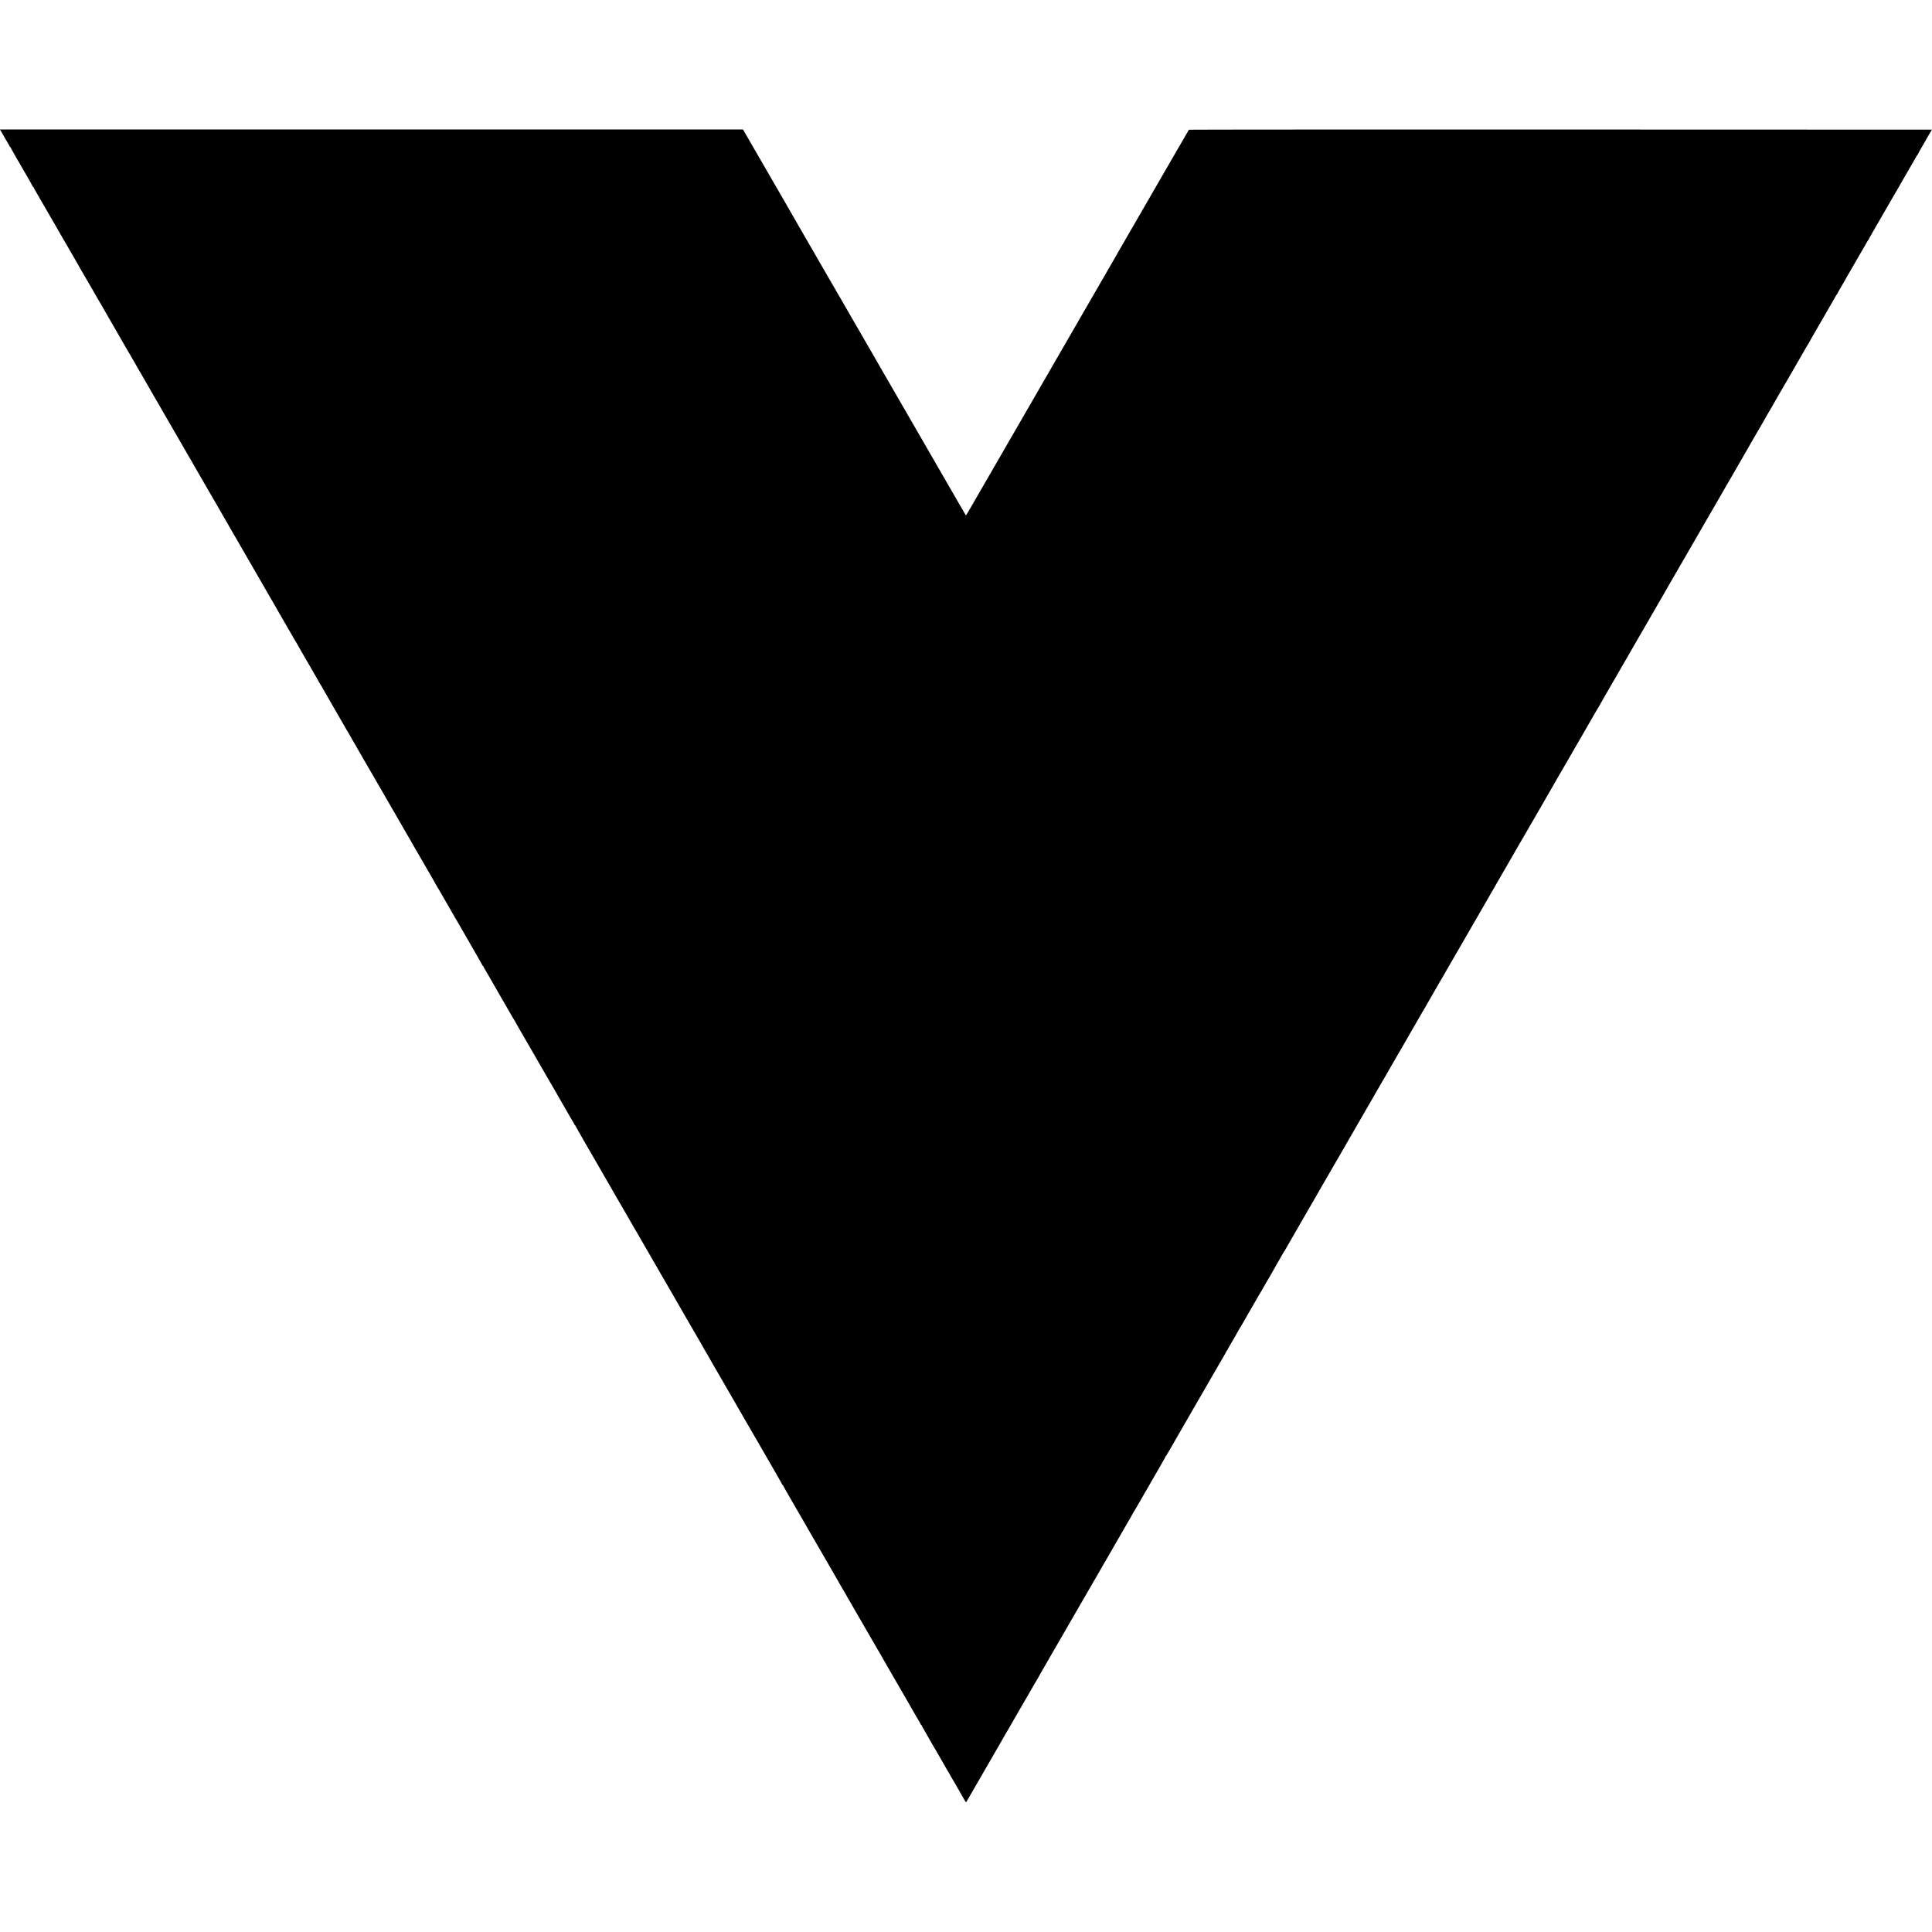
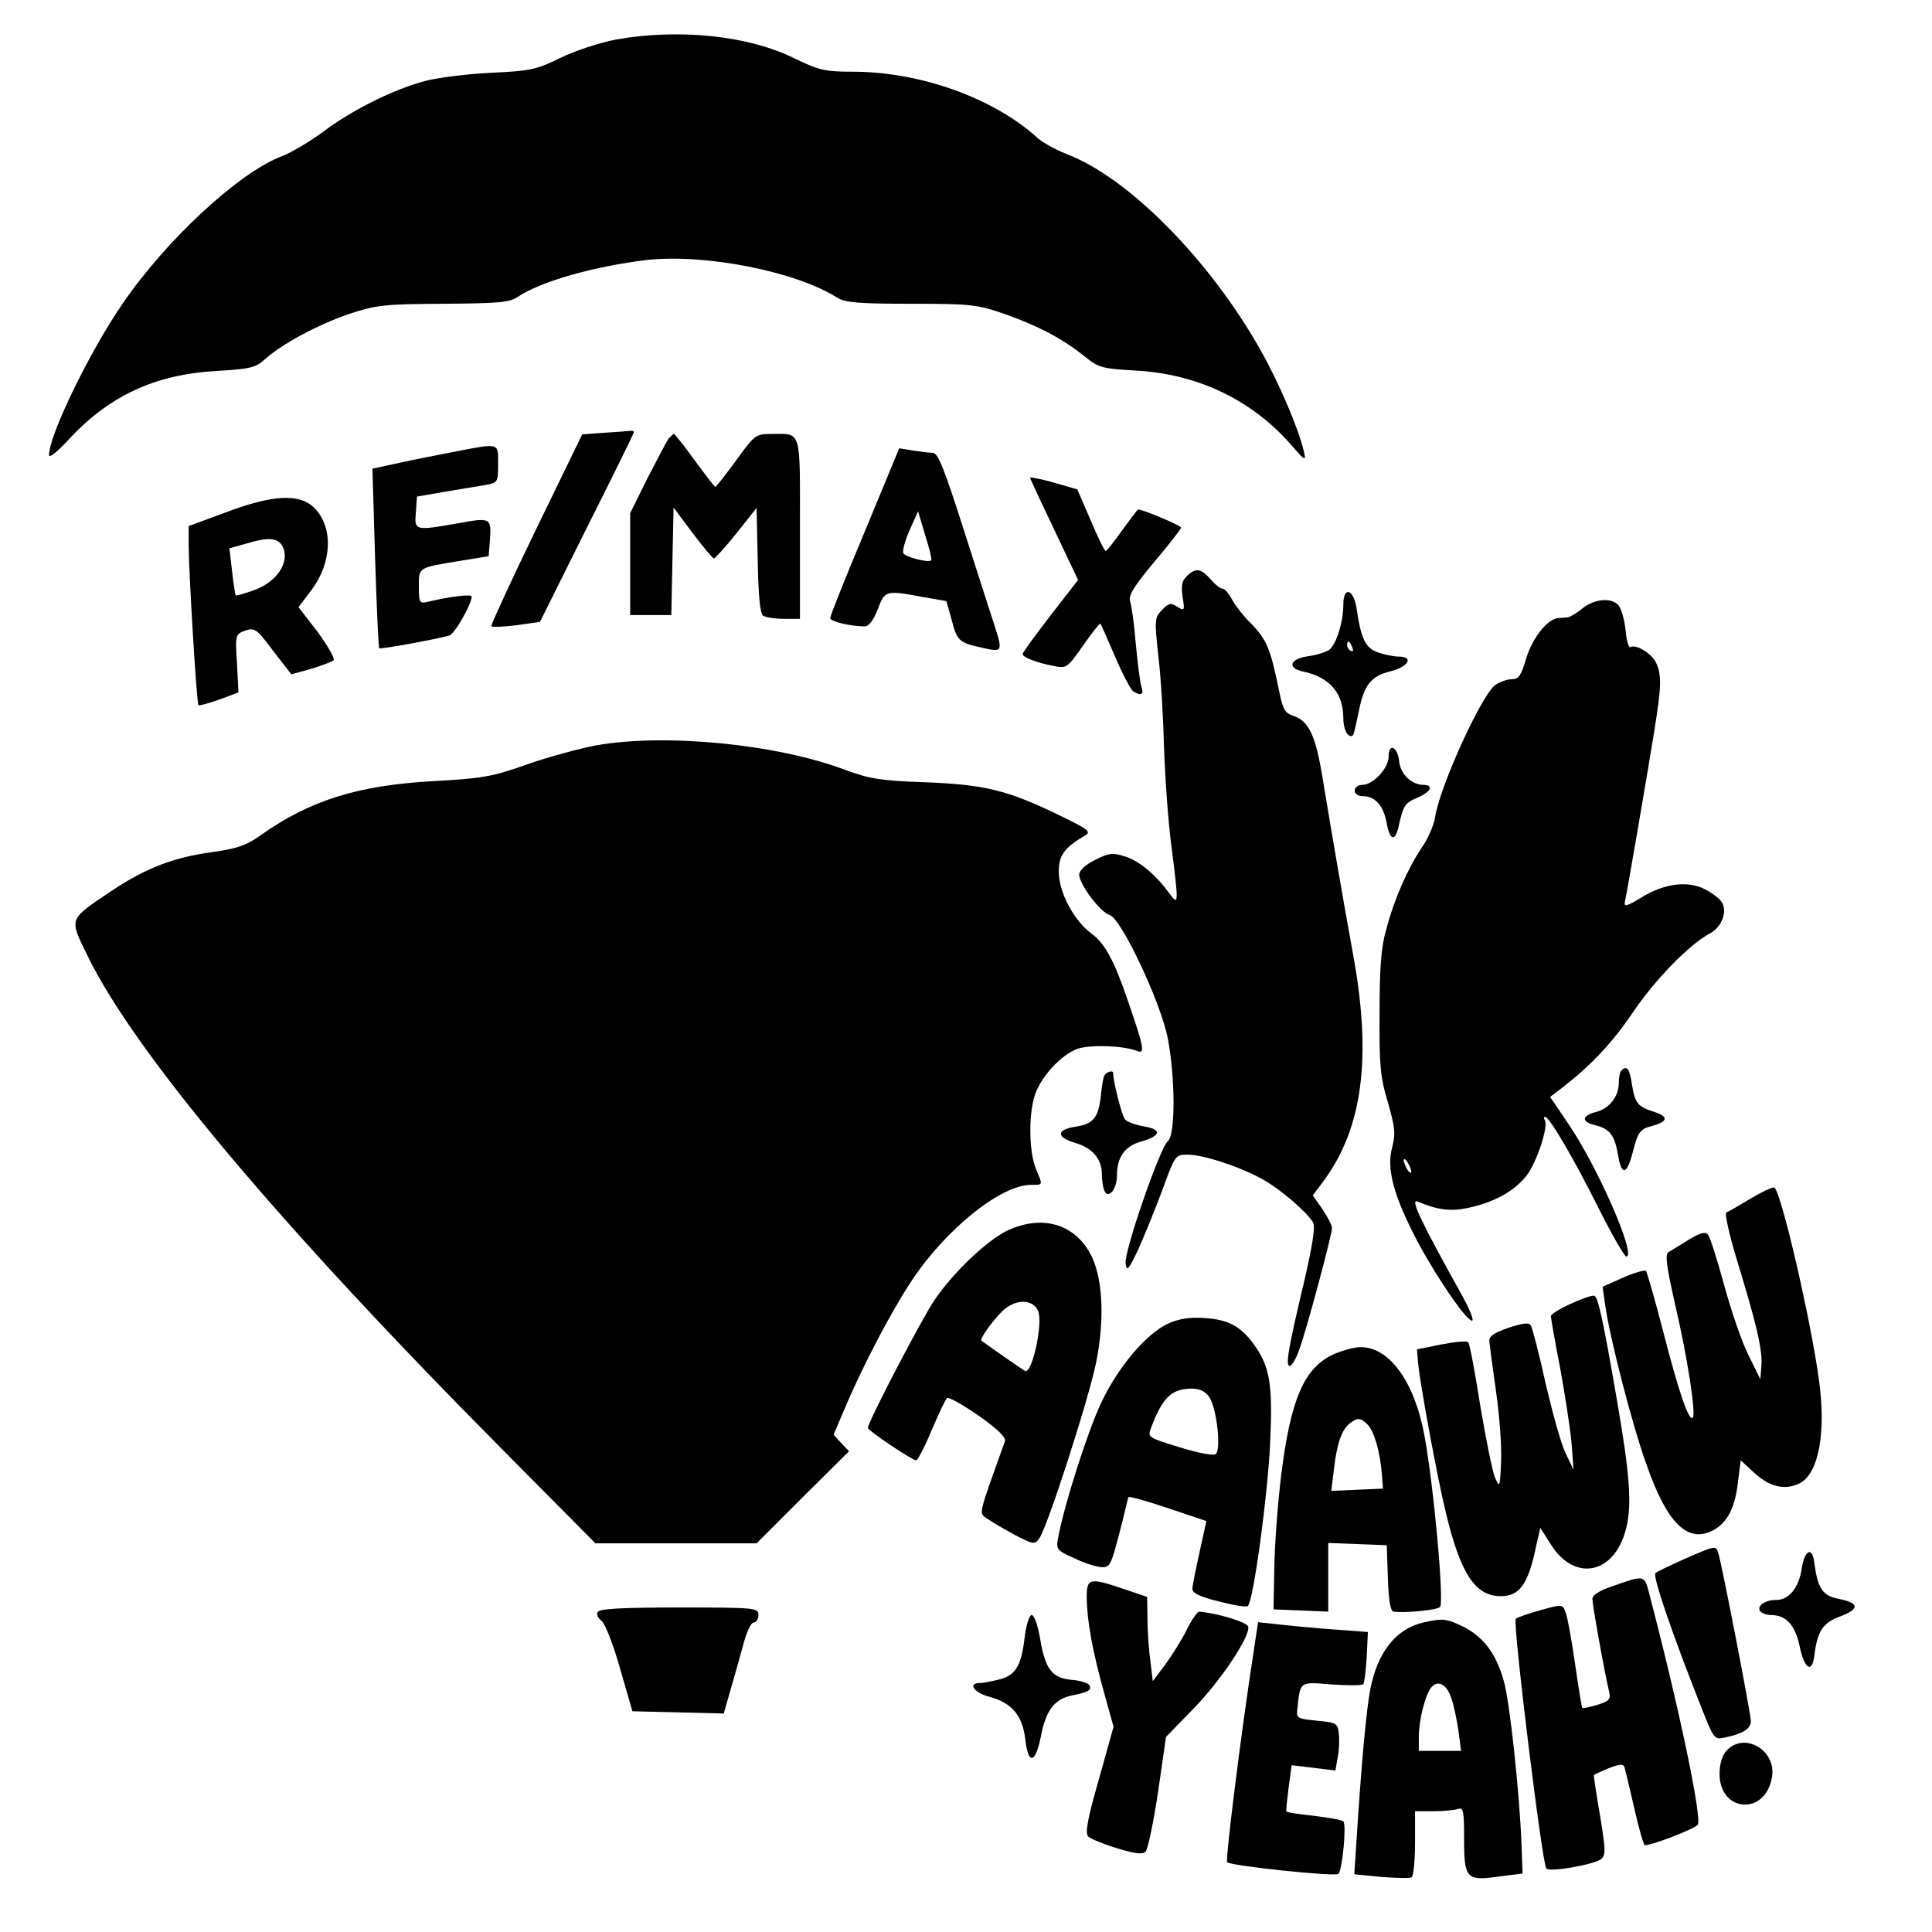
- <svg xmlns="http://www.w3.org/2000/svg" version="1.0" width="16pt" height="16pt" viewBox="0 0 16 16" preserveAspectRatio="xMidYMid meet">
-   <g transform="translate(0,16) scale(0.00032,-0.00032)" fill="#000000" stroke="none">
-     <path d="M18 46618 c45 -75 122 -207 122 -211 0 -2 25 -45 55 -95 30 -50 55 -96 55 -102 0 -5 5 -10 10 -10 6 0 10 -4 10 -9 0 -5 73 -135 161 -288 89 -153 173 -298 187 -323 14 -25 32 -57 41 -72 88 -149 187 -324 189 -335 2 -7 8 -13 13 -13 5 0 9 -4 9 -10 0 -5 46 -89 103 -187 175 -302 490 -846 507 -876 8 -16 20 -36 25 -45 28 -46 290 -498 339 -585 13 -23 74 -129 136 -236 61 -107 123 -215 137 -240 14 -25 29 -50 33 -56 5 -5 23 -37 40 -70 18 -33 38 -67 44 -75 11 -16 21 -33 63 -109 14 -25 29 -50 33 -56 4 -5 21 -35 38 -65 55 -100 261 -455 269 -465 4 -5 14 -21 20 -35 15 -29 41 -75 103 -180 24 -41 52 -88 60 -105 9 -16 57 -100 107 -185 112 -193 362 -626 380 -660 8 -14 23 -38 33 -55 11 -16 23 -37 27 -45 4 -8 26 -46 48 -85 23 -38 53 -90 67 -115 46 -81 64 -113 178 -310 62 -107 121 -210 132 -227 37 -67 56 -99 85 -148 16 -27 32 -57 36 -65 4 -8 15 -27 25 -42 9 -15 53 -89 96 -165 44 -76 177 -307 296 -513 120 -206 268 -463 330 -570 131 -227 117 -203 200 -348 36 -62 73 -125 82 -140 10 -15 21 -34 25 -42 4 -8 20 -37 36 -65 17 -27 38 -65 48 -82 49 -85 64 -111 87 -153 13 -25 28 -49 32 -55 4 -5 78 -134 165 -285 87 -151 166 -288 176 -305 10 -16 26 -43 35 -59 9 -17 125 -217 257 -445 132 -229 253 -441 270 -471 17 -30 45 -79 64 -108 18 -29 33 -54 33 -57 0 -2 20 -37 44 -77 24 -40 123 -212 221 -383 97 -170 190 -330 205 -355 16 -25 39 -65 53 -90 13 -25 81 -144 152 -265 70 -121 137 -238 150 -260 12 -22 37 -65 55 -95 18 -30 43 -73 55 -95 12 -22 48 -85 80 -140 77 -132 163 -280 190 -330 13 -22 71 -123 130 -225 59 -102 116 -199 126 -217 10 -17 29 -50 43 -72 15 -22 26 -43 26 -45 0 -2 27 -50 60 -106 33 -56 60 -103 60 -105 0 -2 55 -98 90 -155 8 -14 182 -316 239 -414 13 -22 45 -79 72 -124 27 -46 49 -86 49 -89 0 -2 14 -24 30 -48 16 -24 30 -46 30 -49 0 -5 74 -135 100 -176 5 -8 24 -42 43 -75 50 -88 58 -101 262 -455 104 -179 199 -345 213 -370 14 -25 28 -49 32 -55 4 -5 17 -26 28 -45 10 -19 62 -109 114 -200 114 -197 133 -230 170 -295 16 -27 33 -57 38 -65 17 -28 96 -165 103 -180 4 -8 16 -28 26 -45 10 -16 77 -131 148 -255 72 -124 181 -313 243 -420 62 -107 121 -209 131 -227 35 -62 323 -560 392 -678 38 -66 83 -145 100 -175 16 -30 33 -59 37 -65 4 -5 17 -27 29 -47 34 -61 56 -100 90 -156 17 -29 31 -55 31 -57 0 -2 17 -32 39 -67 21 -35 134 -229 251 -433 117 -203 235 -407 261 -451 27 -45 49 -85 49 -88 0 -4 8 -19 19 -34 15 -21 200 -341 309 -533 10 -19 33 -58 51 -87 17 -29 31 -54 31 -56 0 -2 25 -44 55 -94 30 -50 55 -95 55 -98 0 -4 6 -15 14 -23 7 -9 27 -41 43 -71 17 -30 170 -297 342 -594 171 -296 311 -542 311 -547 0 -5 5 -9 10 -9 6 0 10 -4 10 -10 0 -5 22 -47 49 -92 27 -46 58 -99 68 -118 24 -43 81 -140 93 -160 5 -8 66 -114 135 -235 69 -121 130 -227 135 -235 12 -21 259 -447 283 -490 10 -19 28 -47 38 -62 11 -14 19 -29 19 -32 0 -3 37 -69 83 -148 99 -170 305 -526 337 -583 13 -22 31 -53 41 -70 11 -16 22 -37 26 -45 7 -14 82 -146 103 -180 14 -24 181 -311 205 -355 13 -22 46 -80 75 -130 29 -49 64 -110 78 -135 14 -25 51 -88 82 -140 31 -52 59 -102 63 -110 4 -8 18 -33 31 -55 205 -353 284 -489 309 -535 17 -30 45 -78 62 -106 18 -28 36 -60 39 -72 4 -12 12 -22 17 -22 5 0 9 -4 9 -10 0 -5 109 -197 241 -427 133 -230 250 -431 259 -448 51 -90 222 -385 280 -485 37 -63 78 -135 92 -160 14 -25 67 -117 118 -205 51 -88 101 -175 111 -193 34 -58 55 -95 149 -257 51 -88 101 -173 110 -190 9 -16 76 -131 147 -255 72 -124 140 -241 151 -260 61 -108 281 -489 355 -615 38 -66 77 -133 87 -150 35 -63 91 -161 100 -175 14 -23 99 -169 128 -220 54 -97 135 -235 142 -245 4 -5 20 -32 35 -60 26 -48 238 -416 276 -480 10 -16 26 -46 37 -65 30 -53 382 -661 403 -695 10 -16 22 -37 26 -45 4 -8 26 -48 50 -88 24 -41 43 -75 43 -77 0 -2 22 -40 50 -85 27 -45 50 -84 50 -86 0 -3 38 -69 83 -147 84 -142 302 -520 340 -587 10 -19 34 -60 52 -90 18 -30 44 -75 57 -100 14 -25 45 -79 70 -120 25 -41 56 -96 70 -121 14 -25 77 -133 138 -240 62 -107 122 -210 132 -229 25 -43 310 -535 337 -581 11 -19 26 -45 34 -59 17 -32 238 -414 266 -460 11 -19 24 -41 28 -49 3 -7 75 -133 160 -278 84 -146 153 -269 153 -274 0 -5 5 -9 10 -9 6 0 10 -4 10 -10 0 -5 82 -150 181 -322 182 -314 201 -346 240 -415 12 -21 80 -139 152 -263 71 -124 141 -245 155 -270 14 -25 28 -49 32 -55 6 -8 145 -248 220 -380 37 -66 209 -362 229 -395 11 -19 24 -42 28 -49 4 -8 67 -118 140 -243 73 -125 133 -230 133 -233 0 -2 15 -28 33 -57 19 -29 47 -78 64 -108 17 -30 53 -93 79 -139 53 -90 82 -141 157 -272 82 -142 115 -199 381 -659 142 -245 268 -463 281 -485 12 -22 71 -125 132 -230 60 -104 172 -298 248 -430 76 -132 146 -253 156 -270 11 -16 22 -36 26 -44 3 -8 30 -54 60 -103 29 -49 53 -91 53 -93 0 -3 18 -34 40 -70 22 -36 40 -67 40 -69 0 -2 37 -66 81 -142 45 -77 98 -168 119 -204 20 -36 47 -81 58 -100 12 -19 27 -47 33 -62 6 -16 15 -28 20 -28 5 0 9 -4 9 -9 0 -6 63 -118 140 -251 77 -133 140 -243 140 -245 0 -2 18 -33 41 -70 22 -37 49 -83 60 -101 10 -19 29 -51 40 -71 25 -45 109 -189 126 -218 7 -11 17 -29 22 -40 6 -11 22 -38 35 -60 14 -22 37 -62 52 -90 14 -27 35 -62 45 -77 11 -14 19 -29 19 -32 0 -3 18 -35 40 -71 22 -36 40 -67 40 -69 0 -2 19 -35 42 -72 23 -38 55 -94 72 -124 26 -47 139 -244 171 -298 6 -9 21 -36 34 -60 28 -48 37 -51 51 -19 6 12 19 36 29 52 10 17 27 46 38 65 11 19 104 181 208 360 103 179 199 345 213 370 14 25 42 74 64 109 21 34 38 65 38 67 0 2 18 33 40 69 22 36 40 67 40 69 0 3 177 310 199 346 16 26 136 234 140 244 2 5 25 44 52 88 27 44 49 81 49 84 0 2 18 34 40 70 22 36 40 67 40 69 0 2 20 36 43 77 35 58 169 289 297 513 9 17 50 86 90 155 40 69 86 150 103 180 16 30 35 62 41 70 6 8 16 24 22 35 35 64 72 129 167 293 59 100 116 199 127 220 11 20 30 53 41 72 43 72 1070 1850 1121 1940 14 25 65 113 113 195 48 83 96 166 107 185 10 19 28 50 38 68 11 18 73 124 137 235 64 111 175 303 246 427 71 124 173 299 225 390 52 91 116 202 143 248 27 45 49 85 49 89 0 4 6 14 14 22 7 9 28 43 46 76 26 47 251 436 378 655 11 19 29 51 40 70 11 19 101 176 201 348 99 172 181 317 181 323 0 5 5 9 10 9 6 0 10 5 10 11 0 6 8 23 18 37 11 15 32 52 49 82 16 30 130 228 253 440 122 212 234 405 248 430 13 25 39 70 57 100 39 65 69 117 130 225 25 44 50 87 55 95 12 19 78 134 220 380 61 107 129 224 150 260 161 277 222 382 246 425 15 28 47 83 71 123 24 41 43 78 43 83 0 5 4 9 8 9 4 0 13 12 19 28 7 15 23 45 36 67 66 110 277 478 277 483 0 3 6 13 14 21 7 9 27 41 43 71 17 30 45 80 63 110 34 57 375 649 394 685 6 11 16 27 22 35 6 8 26 42 44 75 18 33 41 74 51 90 10 17 24 41 32 55 54 97 72 128 88 152 11 14 19 28 19 30 0 3 79 141 175 308 96 167 175 305 175 308 0 3 6 13 14 21 7 9 26 39 41 66 33 60 276 483 338 587 24 40 46 80 50 88 4 8 13 24 20 35 14 23 95 163 125 215 11 19 52 91 92 160 40 69 80 139 90 155 9 17 103 179 207 360 105 182 200 346 211 365 103 181 463 802 489 845 7 11 15 27 19 35 4 8 29 51 55 95 64 110 828 1433 848 1470 9 17 24 41 33 55 9 14 29 48 45 77 15 28 52 93 82 145 30 51 62 107 71 123 17 30 231 398 400 690 51 88 103 179 115 202 12 23 26 48 32 55 6 7 24 38 40 68 17 30 61 107 98 170 37 63 84 144 103 180 19 36 41 72 48 81 8 8 14 18 14 21 0 4 27 51 59 106 32 55 72 124 89 154 16 29 71 125 122 213 51 88 104 180 118 205 13 25 28 50 32 55 4 6 17 26 28 45 11 19 45 80 77 135 31 55 66 116 77 135 11 19 88 152 171 295 401 694 620 1072 650 1125 11 19 87 152 170 295 83 143 158 273 166 288 9 16 21 36 26 45 6 9 31 52 55 96 25 43 54 94 66 115 11 20 95 164 186 321 91 157 173 299 182 315 9 17 26 46 37 65 12 19 66 114 121 210 56 96 108 186 117 200 8 14 24 40 34 59 24 45 383 664 412 713 5 9 17 29 26 45 15 28 120 210 241 419 36 61 68 117 72 125 4 8 12 23 19 34 35 57 245 420 262 453 11 20 35 61 53 90 17 29 32 54 32 56 0 3 28 51 62 108 33 57 70 119 80 138 10 19 23 42 28 50 5 8 32 53 59 100 27 47 149 258 271 470 122 212 234 405 248 430 30 53 62 108 80 135 6 11 15 27 19 35 4 8 85 150 181 315 96 165 187 323 202 350 31 56 116 202 130 225 5 8 25 42 43 75 19 33 92 159 162 280 149 257 157 271 202 350 19 33 38 67 43 75 9 14 228 392 275 475 12 22 55 96 95 165 40 69 80 139 90 155 24 42 202 350 221 383 9 15 27 47 41 72 14 25 75 131 136 236 61 106 121 210 134 232 99 172 271 470 279 482 5 8 23 40 40 70 18 30 81 141 142 245 60 105 121 210 135 235 14 25 71 124 127 220 56 96 143 247 194 335 51 88 96 167 102 175 14 24 180 311 204 355 23 43 340 590 356 615 5 8 50 87 101 175 171 301 517 898 582 1008 25 43 46 81 46 83 0 2 12 23 27 47 14 23 40 67 56 97 16 30 35 62 42 70 7 8 15 22 18 30 4 8 20 38 37 65 16 28 33 57 37 65 6 12 111 196 143 250 5 8 55 95 112 193 57 98 113 195 126 215 12 20 27 46 32 57 6 11 14 27 20 35 5 8 76 130 156 270 80 140 165 287 187 325 23 39 52 90 66 115 13 25 30 52 37 61 8 8 14 18 14 21 0 4 41 77 92 165 50 87 175 302 276 478 101 176 208 360 236 408 28 49 67 117 86 152 19 35 41 70 48 77 6 6 12 15 12 19 0 7 124 224 167 291 12 21 23 40 23 42 0 2 21 40 46 83 26 43 55 92 64 109 54 95 327 568 354 614 19 30 45 75 59 100 71 128 82 145 89 148 4 2 8 8 8 13 0 5 42 82 94 172 311 538 496 858 518 897 14 25 40 70 58 100 18 30 42 71 53 90 10 19 79 139 152 265 73 127 142 246 153 265 10 19 43 76 72 125 29 50 63 108 75 130 65 116 80 140 87 143 4 2 8 8 8 12 0 8 114 212 140 250 6 8 14 24 20 35 5 11 54 97 108 190 l100 170 -9611 3 c-5286 1 -9614 -1 -9618 -5 -5 -6 -419 -719 -619 -1068 -89 -155 -267 -463 -323 -560 -38 -66 -81 -140 -95 -165 -31 -56 -263 -457 -526 -910 -110 -190 -224 -388 -254 -440 -29 -52 -61 -109 -71 -125 -23 -39 -243 -420 -268 -465 -11 -19 -204 -352 -428 -740 -224 -388 -477 -826 -563 -975 -85 -148 -185 -322 -222 -385 -37 -63 -120 -207 -185 -320 -65 -113 -177 -306 -248 -430 -72 -124 -172 -297 -222 -385 -51 -88 -142 -245 -202 -350 -131 -226 -247 -427 -408 -705 -65 -113 -249 -432 -410 -710 -160 -278 -388 -673 -506 -877 -118 -205 -216 -373 -219 -373 -3 0 -52 82 -109 183 -58 100 -144 250 -192 332 -95 164 -402 696 -647 1120 -85 149 -228 396 -317 550 -212 365 -982 1700 -1008 1745 -10 19 -43 76 -72 125 -29 50 -64 110 -77 135 -14 25 -63 110 -110 190 -47 80 -96 165 -110 190 -14 25 -99 171 -188 325 -89 154 -174 300 -188 325 -13 25 -64 113 -112 195 -48 83 -140 242 -205 355 -65 113 -183 317 -263 454 -79 137 -152 264 -163 282 -50 89 -335 583 -354 614 -12 19 -34 58 -50 85 -15 28 -129 226 -253 440 -124 215 -235 408 -247 430 -12 22 -69 121 -127 220 -58 99 -226 389 -373 645 -148 256 -324 561 -392 678 -67 117 -134 232 -147 255 -13 23 -33 59 -46 80 l-22 37 -9615 0 -9615 0 20 -32z" />
+ <svg xmlns="http://www.w3.org/2000/svg" version="1.0" width="512pt" height="512pt" viewBox="0 0 512 512" preserveAspectRatio="xMidYMid meet">
+   <g transform="translate(0,512) scale(0.1,-0.1)" fill="#000000" stroke="none">
+     <path d="M1631 5015 c-41 -8 -106 -29 -145 -48 -65 -32 -81 -35 -186 -40 -63 -3 -142 -13 -175 -22 -85 -23 -194 -78 -267 -133 -35 -26 -85 -56 -111 -66 -114 -43 -307 -222 -423 -392 -87 -127 -194 -347 -194 -400 0 -9 21 8 50 39 108 118 231 175 395 184 86 5 103 9 125 29 44 41 143 94 225 122 74 24 93 26 250 27 140 1 174 3 195 17 64 43 204 82 344 99 154 17 395 -30 505 -100 20 -13 59 -16 195 -16 161 0 176 -2 251 -28 89 -32 150 -64 210 -112 37 -30 47 -32 135 -37 163 -9 306 -77 410 -195 40 -46 42 -47 35 -18 -14 60 -66 182 -116 270 -136 240 -351 456 -513 517 -28 11 -62 30 -76 42 -116 106 -311 176 -491 176 -73 0 -89 4 -153 35 -122 61 -308 80 -475 50z" />
+     <path d="M1599 3973 l-56 -4 -122 -251 c-67 -138 -120 -254 -119 -257 2 -4 31 -2 66 2 l63 9 124 249 c69 137 125 251 125 254 0 3 -6 4 -12 3 -7 -1 -38 -3 -69 -5z" />
+     <path d="M1772 3958 c-5 -7 -30 -55 -56 -105 l-46 -93 0 -135 0 -135 55 0 54 0 3 143 3 142 50 -67 c28 -37 53 -67 57 -68 3 0 30 30 60 67 l53 67 3 -139 c2 -96 6 -142 15 -147 7 -4 31 -8 55 -8 l42 0 0 239 c0 267 5 251 -75 251 -42 0 -45 -2 -94 -70 -28 -38 -53 -70 -55 -70 -3 0 -27 32 -55 70 -28 39 -53 70 -55 70 -2 0 -8 -6 -14 -12z" />
+     <path d="M1210 3924 c-41 -8 -108 -21 -149 -30 l-74 -16 7 -236 c4 -130 9 -238 11 -240 3 -3 148 23 186 34 14 4 59 83 59 103 0 7 -54 1 -117 -14 -21 -5 -23 -2 -23 40 0 52 -3 50 105 68 l80 13 3 38 c5 64 3 65 -80 50 -119 -21 -120 -21 -116 28 l3 42 75 13 c41 7 90 15 108 18 31 6 32 7 32 55 0 57 5 56 -110 34z" />
+     <path d="M2292 3712 c-51 -121 -92 -225 -92 -230 0 -9 54 -22 92 -22 10 0 23 16 34 45 19 51 22 51 119 33 l63 -11 13 -46 c15 -59 20 -64 79 -77 57 -13 58 -12 36 57 -8 24 -44 137 -81 252 -52 163 -69 207 -83 207 -9 0 -33 3 -53 6 l-36 6 -91 -220z m176 -77 c-8 -7 -70 9 -74 19 -3 7 5 35 17 62 l22 49 19 -64 c11 -34 18 -64 16 -66z" />
+     <path d="M2730 3854 c0 -3 29 -65 64 -138 l63 -133 -73 -94 c-40 -52 -73 -97 -74 -102 0 -9 36 -23 83 -32 33 -7 36 -5 77 54 24 34 44 60 46 58 2 -1 19 -41 39 -87 20 -47 42 -88 48 -92 21 -13 29 -9 22 12 -4 12 -10 62 -15 113 -4 51 -11 101 -15 113 -5 16 9 39 64 105 39 46 71 87 71 91 0 5 -101 48 -114 48 -1 0 -20 -25 -42 -55 -21 -30 -41 -55 -44 -55 -3 0 -21 37 -40 82 l-35 81 -62 18 c-35 10 -63 15 -63 13z" />
+     <path d="M598 3762 l-98 -36 0 -51 c0 -67 21 -419 26 -424 1 -2 26 5 55 15 l51 19 -4 77 c-5 76 -4 77 22 87 25 8 30 5 74 -54 l48 -62 51 14 c29 9 56 19 61 23 4 5 -15 38 -42 75 l-51 66 34 45 c55 72 59 167 8 218 -39 39 -111 35 -235 -12z m155 -101 c10 -39 -24 -84 -77 -104 -27 -10 -50 -16 -51 -15 -2 2 -6 30 -10 64 l-7 61 54 15 c58 17 82 11 91 -21z" />
+     <path d="M3145 3593 c-13 -12 -15 -26 -11 -55 6 -36 5 -38 -14 -26 -17 11 -23 10 -40 -8 -20 -20 -21 -25 -10 -125 7 -57 13 -168 15 -246 3 -79 11 -195 20 -260 19 -151 19 -155 -8 -118 -36 49 -80 85 -118 96 -30 10 -42 8 -77 -10 -26 -13 -42 -28 -42 -39 0 -25 56 -100 81 -107 31 -10 136 -233 154 -328 20 -106 20 -256 0 -271 -20 -15 -117 -294 -112 -325 3 -22 8 -16 34 39 16 36 45 107 64 158 33 91 34 92 67 92 42 0 144 -34 201 -67 49 -28 117 -88 131 -113 6 -12 -2 -62 -24 -157 -42 -176 -50 -223 -38 -223 5 0 17 19 25 43 17 44 87 304 87 323 0 6 -11 28 -25 49 l-26 37 24 32 c108 142 134 331 82 611 -25 138 -50 282 -80 463 -18 111 -36 150 -75 164 -25 8 -30 17 -40 66 -23 112 -32 134 -71 176 -23 22 -47 53 -55 69 -8 15 -19 27 -24 27 -6 0 -20 11 -32 25 -25 29 -40 31 -63 8z" />
+     <path d="M3560 3518 c0 -46 -18 -103 -36 -119 -9 -7 -34 -15 -57 -18 -50 -7 -57 -32 -12 -41 69 -15 105 -57 105 -124 0 -31 14 -55 26 -44 2 3 8 29 14 58 14 74 32 98 85 111 48 12 63 39 21 39 -12 0 -37 5 -54 11 -33 11 -45 35 -57 117 -8 52 -35 59 -35 10z m24 -114 c3 -8 2 -12 -4 -9 -6 3 -10 10 -10 16 0 14 7 11 14 -7z" />
+     <path d="M4194 3508 c-15 -13 -33 -23 -39 -24 -5 0 -17 -2 -26 -2 -29 -3 -69 -54 -85 -109 -13 -43 -19 -53 -37 -53 -13 0 -32 -7 -44 -15 -36 -25 -147 -268 -160 -351 -3 -21 -19 -57 -35 -80 -37 -55 -73 -136 -94 -216 -14 -47 -18 -103 -18 -223 -1 -138 2 -171 22 -236 19 -67 21 -83 11 -121 -15 -56 5 -129 67 -247 51 -96 130 -211 145 -211 6 0 -6 30 -27 68 -109 196 -137 255 -118 248 55 -23 88 -27 135 -17 70 15 123 45 155 86 27 36 58 130 48 146 -3 5 -3 9 1 9 11 0 75 -109 140 -239 36 -72 70 -131 75 -131 28 0 -77 241 -156 355 l-46 68 34 26 c76 59 134 121 188 202 58 85 148 177 201 205 31 16 48 58 32 83 -5 9 -25 24 -44 34 -45 24 -110 16 -170 -22 -36 -22 -46 -25 -43 -12 8 38 64 365 78 454 19 117 20 148 5 180 -11 25 -54 51 -68 42 -5 -2 -11 18 -13 45 -3 27 -11 56 -18 65 -18 22 -63 19 -96 -7z m-454 -1493 c0 -5 -5 -3 -10 5 -5 8 -10 20 -10 25 0 6 5 3 10 -5 5 -8 10 -19 10 -25z" />
+     <path d="M1581 3145 c-46 -9 -129 -31 -185 -51 -90 -32 -117 -37 -246 -44 -202 -11 -329 -51 -460 -144 -36 -26 -62 -35 -126 -44 -105 -14 -178 -43 -267 -102 -116 -78 -114 -72 -67 -169 125 -259 511 -718 1107 -1318 l241 -243 213 0 214 0 122 122 123 122 -21 22 -20 22 27 63 c47 113 125 262 180 345 90 136 236 254 316 254 33 0 32 -2 13 43 -17 42 -20 135 -4 190 14 50 71 113 116 128 35 11 120 8 156 -6 22 -9 19 8 -23 130 -37 109 -62 156 -99 182 -45 34 -84 107 -85 160 -1 45 13 66 70 99 17 10 7 17 -76 57 -131 63 -192 78 -350 84 -117 4 -145 9 -211 33 -180 68 -474 97 -658 65z" />
+     <path d="M3680 3115 c0 -31 -41 -75 -70 -75 -11 0 -20 -7 -20 -15 0 -9 9 -15 23 -15 31 0 54 -26 62 -72 8 -45 22 -49 31 -10 13 58 17 64 50 78 36 15 45 34 16 34 -31 0 -61 29 -64 62 -4 39 -28 51 -28 13z" />
+     <path d="M4297 2283 c-4 -3 -7 -18 -7 -32 0 -37 -25 -69 -61 -78 -38 -10 -39 -26 -1 -35 39 -10 51 -27 60 -79 9 -55 23 -53 38 4 15 59 20 65 55 74 39 11 41 24 4 36 -45 14 -52 23 -60 72 -6 43 -14 53 -28 38z" />
+     <path d="M2926 2268 c-3 -7 -7 -32 -9 -56 -7 -55 -20 -71 -68 -78 -50 -8 -50 -28 1 -43 45 -13 70 -43 70 -82 0 -15 3 -35 6 -43 10 -26 34 1 34 38 0 50 21 79 65 91 52 15 55 32 6 40 -22 4 -45 12 -50 19 -8 10 -31 100 -31 122 0 10 -21 2 -24 -8z" />
+     <path d="M4640 1944 c-30 -18 -59 -35 -65 -37 -5 -2 7 -56 27 -123 53 -172 69 -241 66 -283 l-3 -36 -32 65 c-18 36 -46 119 -64 185 -18 66 -37 126 -42 132 -7 10 -19 7 -51 -12 -22 -14 -47 -29 -54 -33 -10 -6 -6 -36 17 -138 34 -146 56 -292 47 -301 -10 -11 -37 67 -78 227 -22 85 -43 158 -46 162 -4 3 -31 -5 -61 -18 l-54 -24 7 -49 c11 -82 72 -320 110 -424 54 -154 108 -207 175 -173 39 21 59 59 67 130 l7 56 38 -35 c41 -37 82 -45 120 -25 49 27 69 135 49 276 -22 160 -100 497 -118 507 -4 2 -32 -11 -62 -29z" />
+     <path d="M2672 1860 c-54 -25 -143 -109 -194 -183 -34 -49 -178 -326 -178 -341 0 -7 117 -86 128 -86 4 0 23 36 41 80 19 44 37 83 41 85 5 3 42 -18 84 -47 51 -36 73 -58 69 -68 -72 -201 -69 -188 -48 -204 11 -8 44 -27 73 -43 50 -26 54 -27 66 -10 21 27 132 372 151 467 24 120 17 232 -18 292 -44 76 -127 98 -215 58z m79 -214 c14 -31 -16 -170 -35 -159 -8 5 -84 57 -115 80 -6 4 30 54 57 80 34 31 79 31 93 -1z" />
+     <path d="M4163 1665 c-29 -13 -53 -28 -53 -33 0 -5 11 -68 25 -140 13 -72 27 -162 30 -199 l5 -68 -21 44 c-12 24 -35 108 -53 185 -17 78 -35 146 -39 153 -5 9 -20 7 -60 -6 -40 -14 -52 -23 -50 -37 1 -11 9 -71 18 -134 9 -63 15 -146 13 -185 -3 -67 -4 -69 -16 -41 -7 16 -24 102 -39 190 -14 89 -28 164 -32 169 -4 4 -36 1 -72 -6 l-64 -13 3 -35 c5 -55 51 -306 74 -399 39 -162 78 -220 145 -220 50 0 73 31 94 133 l11 48 28 -44 c64 -102 171 -78 200 45 15 62 9 142 -25 338 -37 215 -50 273 -60 276 -6 2 -34 -8 -62 -21z" />
+     <path d="M3095 1612 c-58 -27 -132 -115 -176 -208 -36 -75 -98 -270 -114 -355 -7 -35 -6 -37 41 -58 26 -13 58 -23 72 -24 23 -2 26 4 48 88 13 50 23 93 24 97 0 4 46 -9 103 -28 l104 -35 -18 -82 c-10 -45 -19 -89 -19 -98 0 -11 21 -21 70 -33 39 -10 74 -16 77 -12 15 14 53 298 59 431 7 151 0 199 -38 255 -37 54 -71 73 -135 77 -42 3 -69 -2 -98 -15z m110 -195 c20 -30 32 -142 16 -151 -6 -4 -49 4 -96 19 -82 25 -84 26 -75 50 31 82 54 104 107 105 23 0 37 -7 48 -23z" />
+     <path d="M3534 1531 c-78 -36 -114 -119 -139 -323 -9 -73 -17 -182 -18 -243 l-2 -110 73 -3 72 -3 0 91 0 91 78 -3 77 -3 3 -87 c2 -60 7 -88 15 -89 33 -4 113 4 123 12 12 9 -16 318 -41 454 -26 143 -93 235 -169 235 -17 0 -49 -9 -72 -19z m90 -186 c18 -18 33 -72 38 -130 l3 -40 -69 -3 -68 -3 7 57 c8 70 21 105 42 122 22 16 28 15 47 -3z" />
+     <path d="M4465 989 c-38 -17 -74 -34 -78 -38 -8 -8 46 -165 123 -359 33 -83 33 -83 64 -76 46 10 66 23 66 43 0 19 -76 411 -86 444 -7 22 -6 22 -89 -14z" />
+     <path d="M4775 965 c-7 -52 -34 -85 -67 -85 -30 0 -52 -15 -44 -29 4 -6 17 -11 29 -11 41 0 65 -27 77 -86 12 -57 32 -69 38 -23 8 66 22 88 68 105 53 20 52 36 -4 47 -42 8 -55 28 -64 96 -5 43 -25 34 -33 -14z" />
+     <path d="M4278 918 c-40 -13 -58 -25 -58 -36 0 -15 32 -194 45 -248 4 -17 -2 -23 -32 -32 -20 -6 -38 -10 -40 -8 -1 1 -10 54 -19 117 -9 63 -20 124 -25 136 -8 22 -9 22 -66 6 -32 -9 -62 -19 -66 -23 -9 -8 70 -651 81 -662 10 -10 127 11 145 25 13 11 12 26 -3 117 -10 58 -17 106 -16 106 0 1 18 9 39 18 29 11 39 12 42 3 2 -7 14 -56 26 -109 12 -54 25 -98 28 -98 20 0 131 43 140 54 13 15 -51 318 -130 619 -11 42 -13 43 -91 15z" />
+     <path d="M2880 887 c0 -58 15 -143 46 -253 l25 -90 -39 -140 c-30 -104 -37 -142 -28 -151 6 -6 40 -20 76 -31 49 -15 68 -17 76 -9 6 7 21 78 33 158 l21 146 73 75 c73 75 150 191 145 217 -2 12 -82 36 -130 40 -4 1 -19 -20 -32 -46 -13 -27 -39 -68 -57 -93 l-34 -45 -6 50 c-4 28 -8 78 -8 112 l-1 61 -62 21 c-91 31 -98 29 -98 -22z" />
+     <path d="M1584 848 c-4 -6 1 -17 10 -23 9 -7 31 -62 49 -126 l33 -114 121 -3 121 -3 16 56 c9 30 24 84 34 120 9 37 22 65 29 65 7 0 13 9 13 20 0 19 -7 20 -209 20 -148 0 -212 -3 -217 -12z" />
+     <path d="M2716 785 c-9 -78 -23 -103 -65 -115 -20 -5 -44 -10 -53 -10 -35 0 -17 -26 25 -37 59 -16 86 -49 94 -111 8 -71 27 -67 42 9 13 66 35 95 78 105 48 10 55 14 51 27 -3 6 -23 13 -45 15 -54 4 -72 26 -86 106 -6 37 -16 66 -23 66 -6 0 -14 -24 -18 -55z" />
+     <path d="M3771 820 c-72 -17 -121 -79 -140 -179 -10 -53 -23 -192 -36 -397 l-6 -91 71 -7 c39 -3 76 -4 81 -1 5 4 9 44 9 91 l0 84 49 0 c27 0 56 3 65 6 14 5 16 -5 16 -79 0 -106 6 -112 92 -100 l63 8 -3 80 c-5 132 -31 377 -47 431 -20 71 -53 115 -105 142 -47 23 -56 24 -109 12z m75 -200 c7 -19 15 -59 19 -87 l7 -53 -56 0 -56 0 0 38 c0 43 17 111 33 130 17 21 41 9 53 -28z" />
+     <path d="M3323 748 c-35 -226 -76 -558 -71 -563 10 -10 287 -39 295 -31 10 10 22 129 13 139 -3 4 -39 10 -78 15 -40 4 -73 9 -73 12 -1 3 2 31 6 63 l8 59 58 -7 58 -7 6 35 c4 18 5 47 3 63 -3 27 -6 29 -58 34 -52 5 -55 7 -52 30 8 76 5 73 92 66 43 -3 81 -3 83 1 3 5 7 37 9 73 l3 65 -80 6 c-44 3 -110 9 -146 13 l-65 7 -11 -73z" />
+     <path d="M4575 480 c-11 -12 -18 -35 -18 -61 0 -103 123 -111 139 -8 12 71 -74 121 -121 69z" />
  </g>
</svg>
